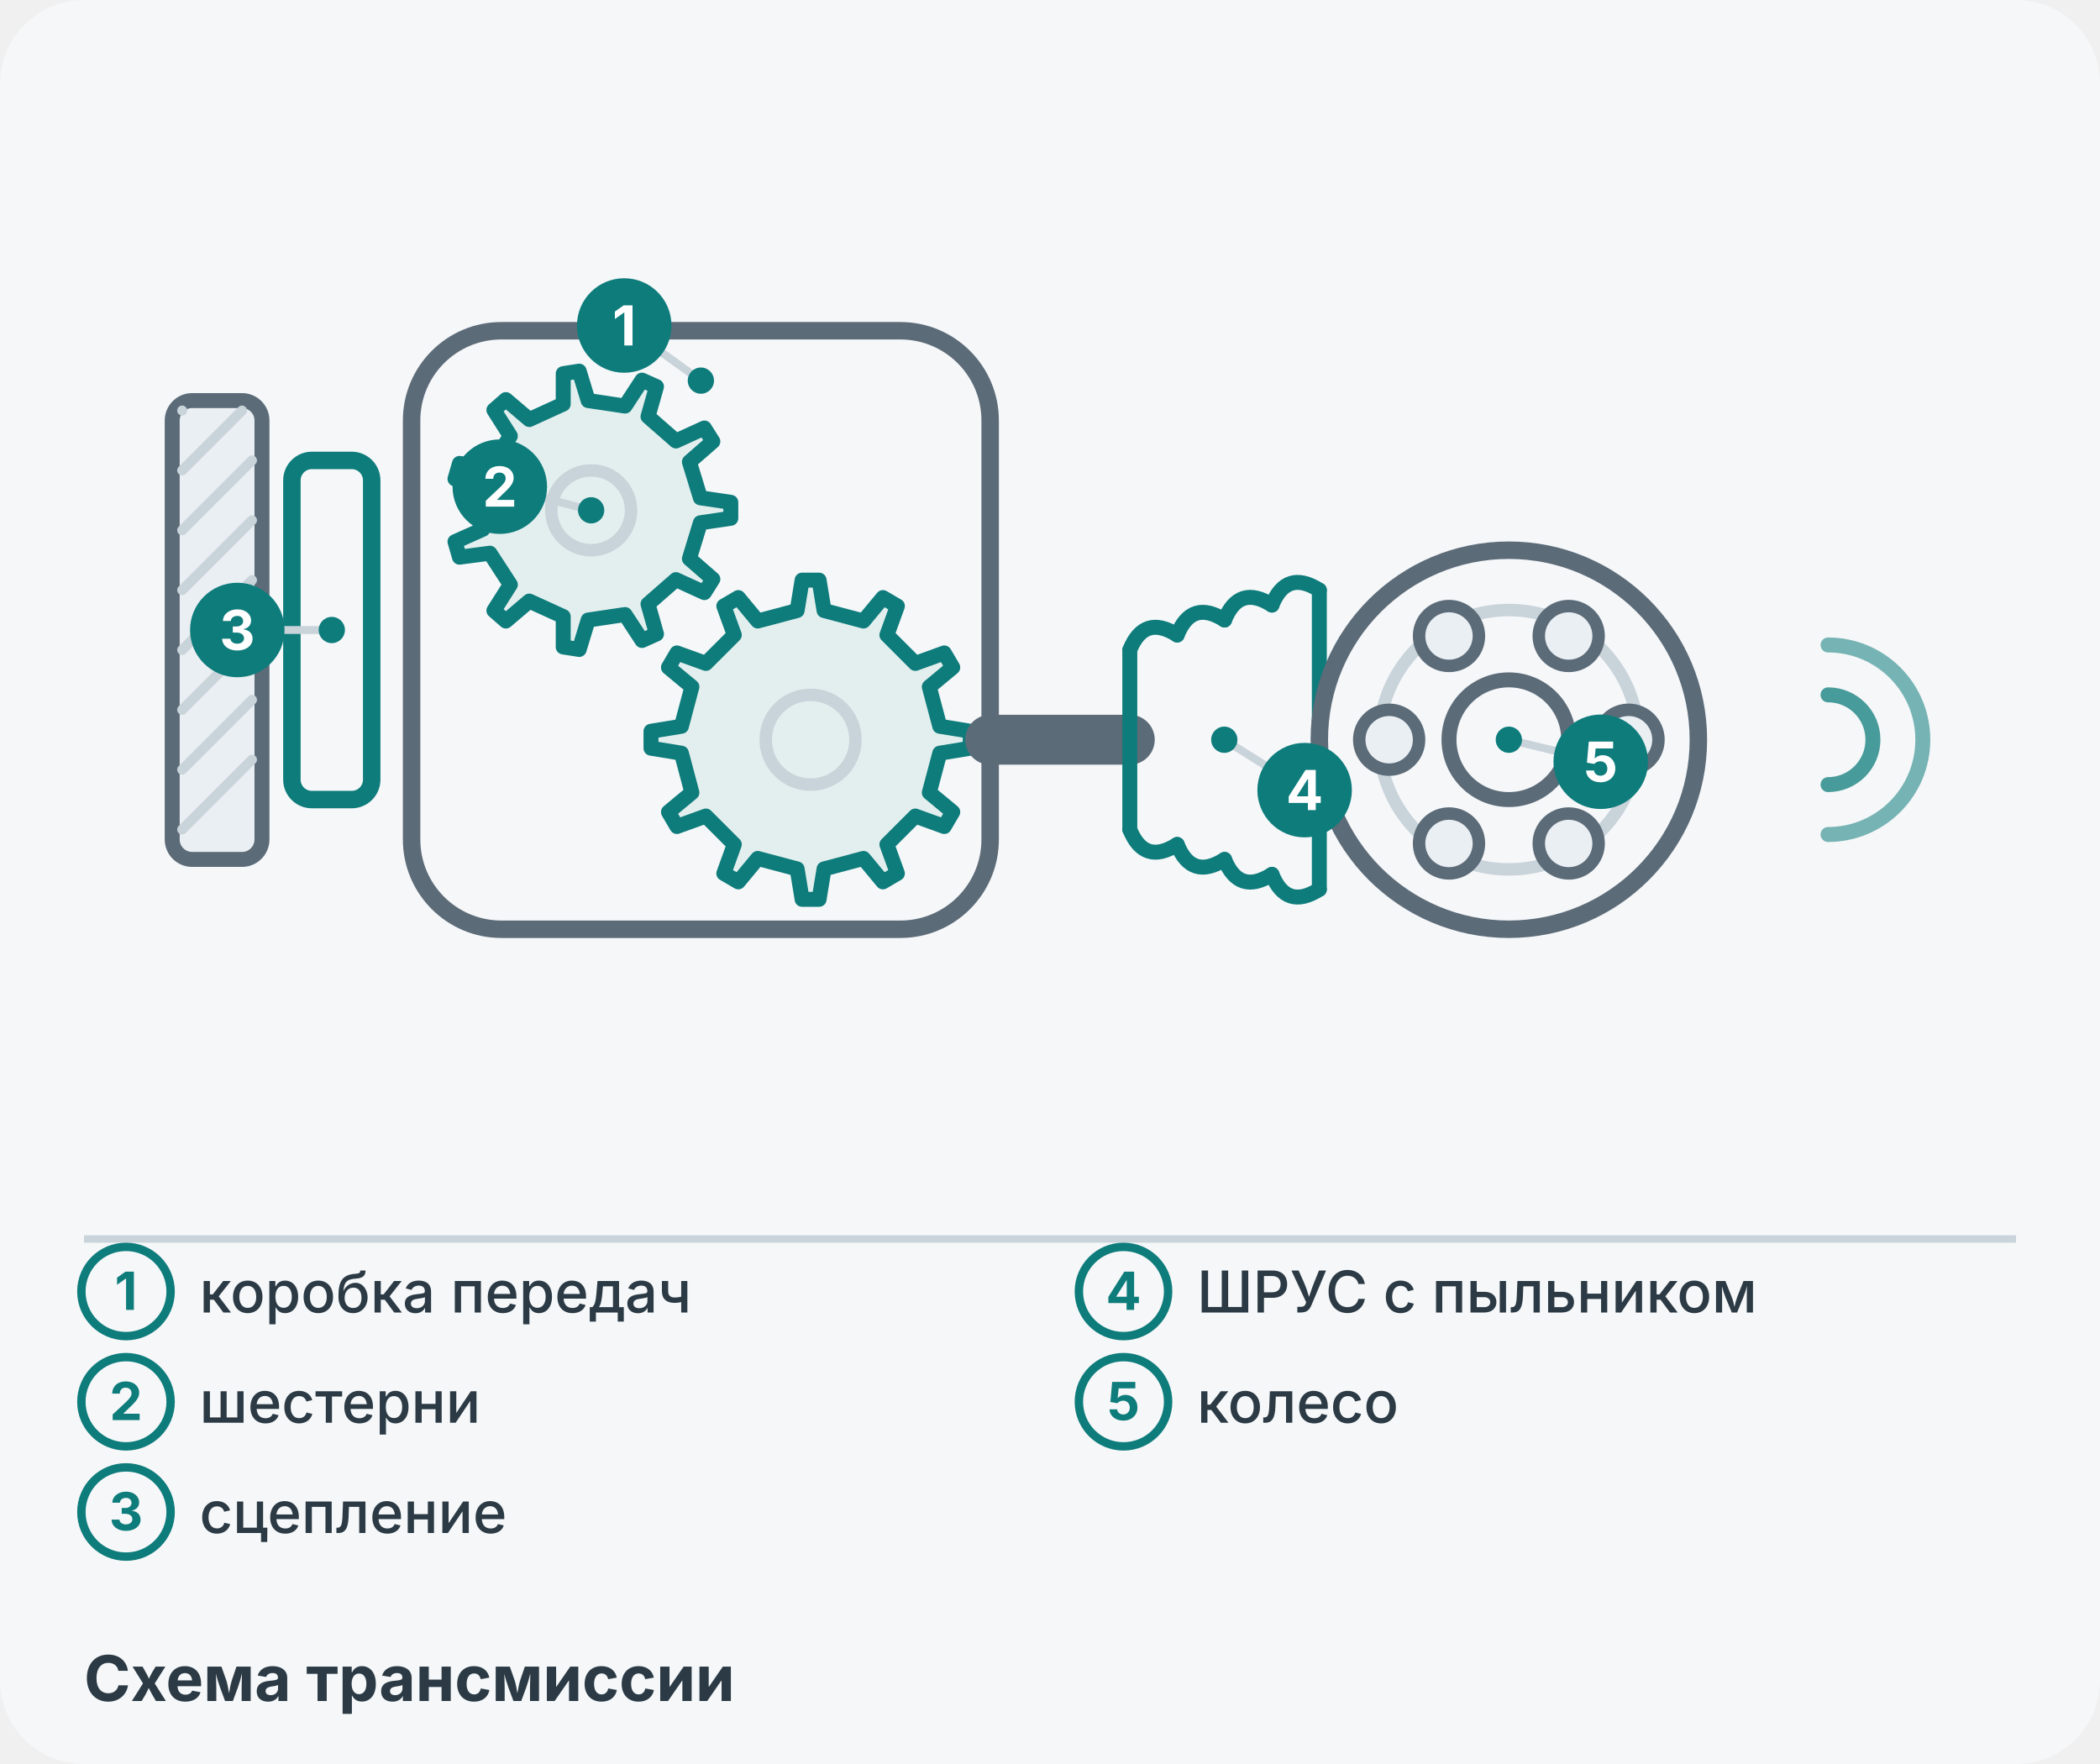
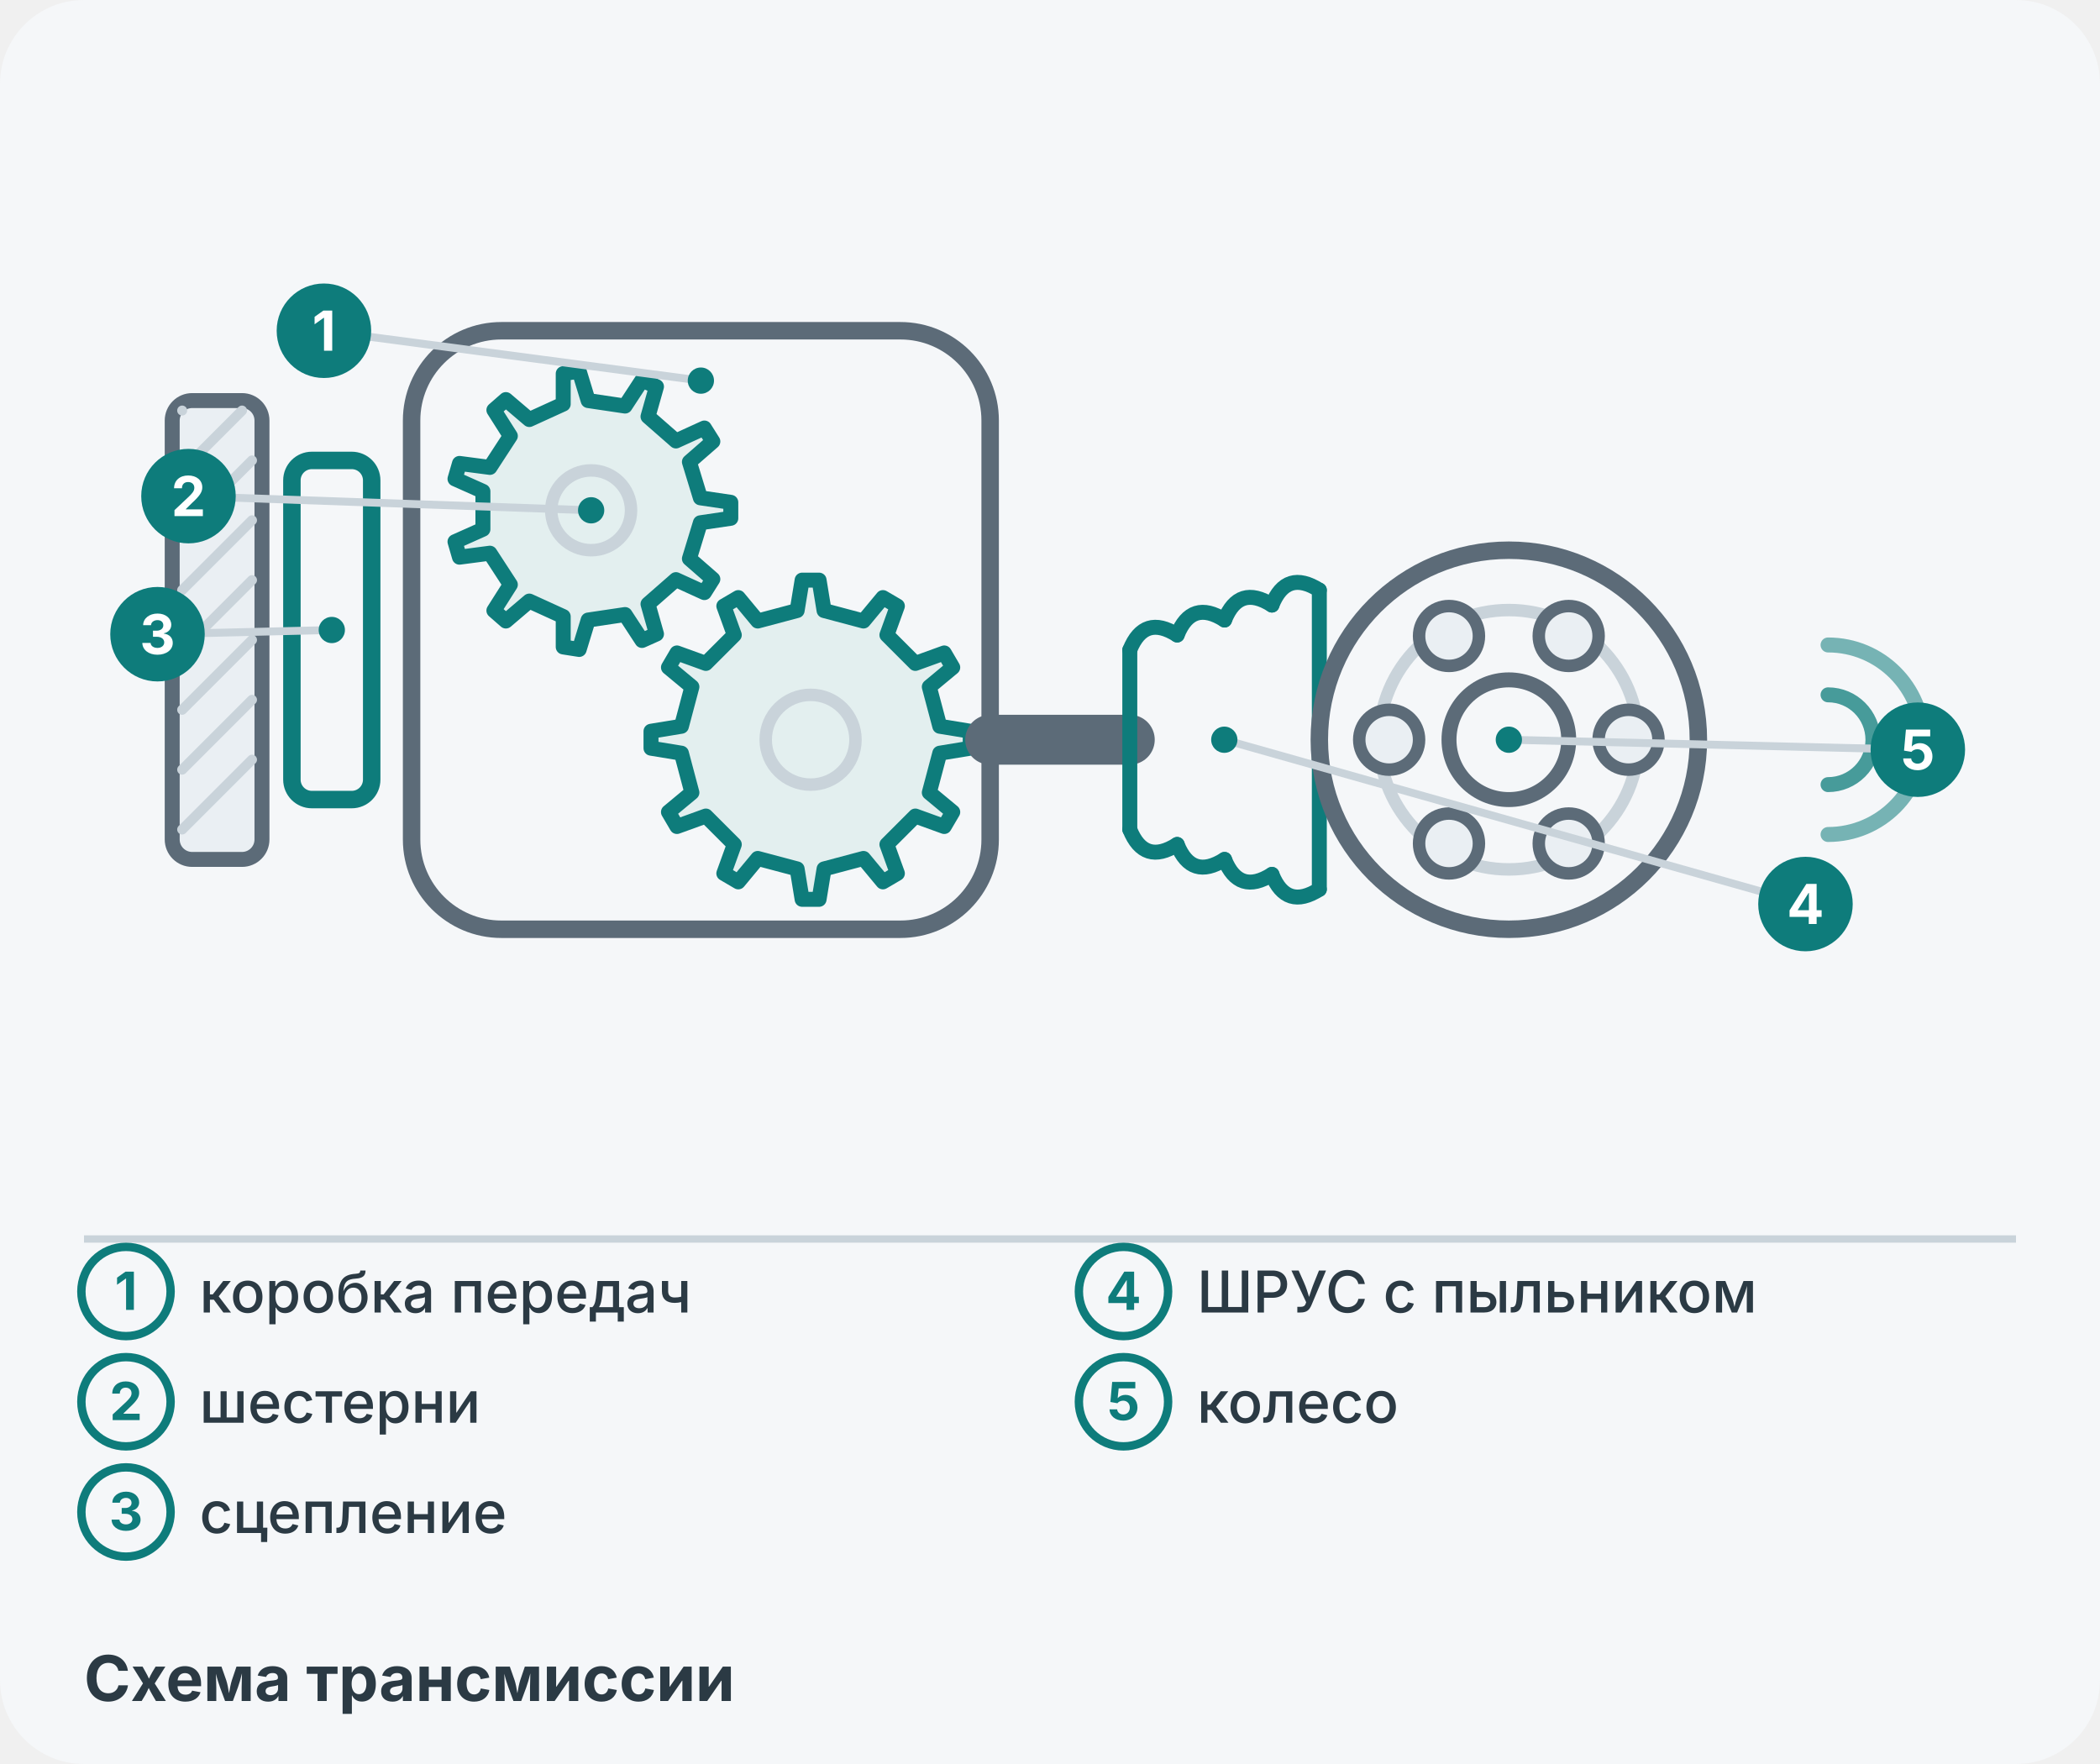
<svg xmlns="http://www.w3.org/2000/svg" viewBox="0 0 400 336" role="img" aria-label="Схема трансмиссии">
  <rect width="400" height="336" rx="16" fill="#F5F7F9" />
  <g transform="translate(10,6) scale(0.95)">
    <g fill="none" stroke-linecap="round" stroke-linejoin="round">
      <rect x="24.0" y="74.0" width="18.0" height="92.0" rx="4" stroke="#5C6B78" stroke-width="3" fill="#EAEFF3" />
      <path d="M 26.0 76.0 L 26.0 76.0" stroke="#C9D3DA" stroke-width="2" />
      <path d="M 38.0 76.0 L 26.0 88.0" stroke="#C9D3DA" stroke-width="2" />
      <path d="M 40.0 86.0 L 26.0 100.0" stroke="#C9D3DA" stroke-width="2" />
      <path d="M 40.0 98.0 L 26.0 112.0" stroke="#C9D3DA" stroke-width="2" />
      <path d="M 40.0 110.0 L 26.0 124.0" stroke="#C9D3DA" stroke-width="2" />
      <path d="M 40.0 122.0 L 26.0 136.0" stroke="#C9D3DA" stroke-width="2" />
      <path d="M 40.0 134.0 L 26.0 148.0" stroke="#C9D3DA" stroke-width="2" />
      <path d="M 40.0 146.0 L 26.0 160.0" stroke="#C9D3DA" stroke-width="2" />
      <rect x="48.0" y="86.0" width="16.0" height="68.0" rx="4" stroke="#0E7C7B" stroke-width="3.5" fill="none" />
      <rect x="72.0" y="60.0" width="116.0" height="120.0" rx="18" stroke="#5C6B78" stroke-width="3.5" fill="none" />
      <path d="M 129.9 93.5 L 136.0 94.4 L 136.0 97.6 L 129.9 98.5 L 127.7 105.7 L 132.4 109.8 L 130.7 112.5 L 125.0 109.9 L 119.4 114.8 L 121.1 120.8 L 118.2 122.1 L 114.8 116.9 L 107.4 118.0 L 105.6 123.9 L 102.4 123.4 L 102.4 117.3 L 95.6 114.2 L 90.9 118.2 L 88.5 116.1 L 91.8 110.9 L 87.7 104.6 L 81.6 105.4 L 80.7 102.3 L 86.3 99.8 L 86.3 92.2 L 80.7 89.7 L 81.6 86.6 L 87.7 87.4 L 91.8 81.1 L 88.5 75.9 L 90.9 73.8 L 95.6 77.8 L 102.4 74.7 L 102.4 68.6 L 105.6 68.1 L 107.4 74.0 L 114.8 75.1 L 118.2 69.9 L 121.1 71.2 L 119.4 77.2 L 125.0 82.1 L 130.7 79.5 L 132.4 82.2 L 127.7 86.3 Z" stroke="#0E7C7B" stroke-width="3" fill="#E3EFEF" />
      <circle cx="108.0" cy="96.0" r="8.0" stroke="#C9D3DA" stroke-width="2.5" fill="none" />
      <path d="M 177.9 139.3 L 184.0 140.3 L 184.0 143.7 L 177.9 144.7 L 175.8 152.6 L 180.5 156.5 L 178.8 159.4 L 173.0 157.3 L 167.3 163.0 L 169.4 168.8 L 166.5 170.5 L 162.6 165.8 L 154.7 167.9 L 153.7 174.0 L 150.3 174.0 L 149.3 167.9 L 141.4 165.8 L 137.5 170.5 L 134.6 168.8 L 136.7 163.0 L 131.0 157.3 L 125.2 159.4 L 123.5 156.5 L 128.2 152.6 L 126.1 144.7 L 120.0 143.7 L 120.0 140.3 L 126.1 139.3 L 128.2 131.4 L 123.5 127.5 L 125.2 124.6 L 131.0 126.7 L 136.7 121.0 L 134.6 115.2 L 137.5 113.5 L 141.4 118.2 L 149.3 116.1 L 150.3 110.0 L 153.7 110.0 L 154.7 116.1 L 162.6 118.2 L 166.5 113.5 L 169.4 115.2 L 167.3 121.0 L 173.0 126.7 L 178.8 124.6 L 180.5 127.5 L 175.8 131.4 Z" stroke="#0E7C7B" stroke-width="3" fill="#E3EFEF" />
      <circle cx="152.0" cy="142.0" r="9.0" stroke="#C9D3DA" stroke-width="2.5" fill="none" />
      <path d="M 188.0 142.0 L 216.0 142.0" stroke="#5C6B78" stroke-width="10" />
      <path d="M 216.0 124.0 Q 218.9 116.8 225.5 121.0" stroke="#0E7C7B" stroke-width="3" fill="none" />
      <path d="M 225.5 121.0 Q 228.4 113.8 235.0 118.0" stroke="#0E7C7B" stroke-width="3" fill="none" />
      <path d="M 235.0 118.0 Q 237.9 110.8 244.5 115.0" stroke="#0E7C7B" stroke-width="3" fill="none" />
      <path d="M 244.5 115.0 Q 247.4 107.8 254.0 112.0" stroke="#0E7C7B" stroke-width="3" fill="none" />
      <path d="M 216.0 160.0 Q 218.9 167.2 225.5 163.0" stroke="#0E7C7B" stroke-width="3" fill="none" />
      <path d="M 225.5 163.0 Q 228.4 170.2 235.0 166.0" stroke="#0E7C7B" stroke-width="3" fill="none" />
      <path d="M 235.0 166.0 Q 237.9 173.2 244.5 169.0" stroke="#0E7C7B" stroke-width="3" fill="none" />
      <path d="M 244.5 169.0 Q 247.4 176.2 254.0 172.0" stroke="#0E7C7B" stroke-width="3" fill="none" />
      <path d="M 216.0 124.0 L 216.0 160.0" stroke="#0E7C7B" stroke-width="3" />
      <path d="M 254.0 112.0 L 254.0 172.0" stroke="#0E7C7B" stroke-width="3" />
      <circle cx="292.0" cy="142.0" r="38.0" stroke="#5C6B78" stroke-width="3.5" fill="none" />
      <circle cx="292.0" cy="142.0" r="26.0" stroke="#C9D3DA" stroke-width="2.5" fill="none" />
      <circle cx="316.0" cy="142.0" r="6.0" stroke="#5C6B78" stroke-width="2.5" fill="#EAEFF3" />
      <circle cx="304.0" cy="162.8" r="6.0" stroke="#5C6B78" stroke-width="2.5" fill="#EAEFF3" />
      <circle cx="280.0" cy="162.8" r="6.0" stroke="#5C6B78" stroke-width="2.5" fill="#EAEFF3" />
      <circle cx="268.0" cy="142.0" r="6.0" stroke="#5C6B78" stroke-width="2.5" fill="#EAEFF3" />
      <circle cx="280.0" cy="121.2" r="6.0" stroke="#5C6B78" stroke-width="2.5" fill="#EAEFF3" />
      <circle cx="304.0" cy="121.2" r="6.0" stroke="#5C6B78" stroke-width="2.5" fill="#EAEFF3" />
      <circle cx="292.0" cy="142.0" r="12.0" stroke="#5C6B78" stroke-width="3" fill="none" />
      <path d="M 356 133 A 9 9 0 0 1 356 151" stroke="#0E7C7B" stroke-width="3" opacity="0.75" />
      <path d="M 356 123 A 19 19 0 0 1 356 161" stroke="#0E7C7B" stroke-width="3" opacity="0.55" />
    </g>
  </g>
  <path d="M 16 236 L 384 236" stroke="#C9D3DA" stroke-width="1.4" fill="none" />
  <g fill="none" stroke-linecap="round" stroke-linejoin="round">
-     <path d="M 133.5 72.5 L 118.9 62.0" stroke="#C9D3DA" stroke-width="1.5" fill="none" />
+     <path d="M 133.5 72.5 L 61.7 63.0" stroke="#C9D3DA" stroke-width="1.5" fill="none" />
    <circle cx="133.5" cy="72.5" r="2.5" fill="#0E7C7B" />
-     <circle cx="118.9" cy="62.0" r="9" fill="#0E7C7B" />
-     <text x="118.9" y="65.8" font-family="Manrope, Inter, system-ui, -apple-system, Segoe UI, sans-serif" font-size="10.5" font-weight="700" fill="#FFFFFF" text-anchor="middle">1</text>
-     <path d="M 112.6 97.2 L 95.2 92.7" stroke="#C9D3DA" stroke-width="1.5" fill="none" />
+     <circle cx="61.7" cy="63.0" r="9" fill="#0E7C7B" />
+     <text x="61.7" y="66.8" font-family="Manrope, Inter, system-ui, -apple-system, Segoe UI, sans-serif" font-size="10.5" font-weight="700" fill="#FFFFFF" text-anchor="middle">1</text>
+     <path d="M 112.6 97.2 L 35.9 94.5" stroke="#C9D3DA" stroke-width="1.5" fill="none" />
    <circle cx="112.6" cy="97.2" r="2.5" fill="#0E7C7B" />
-     <circle cx="95.2" cy="92.7" r="9" fill="#0E7C7B" />
-     <text x="95.2" y="96.5" font-family="Manrope, Inter, system-ui, -apple-system, Segoe UI, sans-serif" font-size="10.5" font-weight="700" fill="#FFFFFF" text-anchor="middle">2</text>
-     <path d="M 63.2 120.0 L 45.2 120.0" stroke="#C9D3DA" stroke-width="1.5" fill="none" />
+     <circle cx="35.9" cy="94.5" r="9" fill="#0E7C7B" />
+     <text x="35.9" y="98.3" font-family="Manrope, Inter, system-ui, -apple-system, Segoe UI, sans-serif" font-size="10.5" font-weight="700" fill="#FFFFFF" text-anchor="middle">2</text>
+     <path d="M 63.2 120.0 L 30.0 120.8" stroke="#C9D3DA" stroke-width="1.5" fill="none" />
    <circle cx="63.2" cy="120.0" r="2.5" fill="#0E7C7B" />
-     <circle cx="45.2" cy="120.0" r="9" fill="#0E7C7B" />
-     <text x="45.2" y="123.8" font-family="Manrope, Inter, system-ui, -apple-system, Segoe UI, sans-serif" font-size="10.5" font-weight="700" fill="#FFFFFF" text-anchor="middle">3</text>
-     <path d="M 233.2 140.9 L 248.5 150.5" stroke="#C9D3DA" stroke-width="1.5" fill="none" />
+     <circle cx="30.0" cy="120.8" r="9" fill="#0E7C7B" />
+     <text x="30.0" y="124.6" font-family="Manrope, Inter, system-ui, -apple-system, Segoe UI, sans-serif" font-size="10.5" font-weight="700" fill="#FFFFFF" text-anchor="middle">3</text>
+     <path d="M 233.2 140.9 L 343.9 172.2" stroke="#C9D3DA" stroke-width="1.5" fill="none" />
    <circle cx="233.2" cy="140.9" r="2.5" fill="#0E7C7B" />
-     <circle cx="248.5" cy="150.5" r="9" fill="#0E7C7B" />
-     <text x="248.5" y="154.3" font-family="Manrope, Inter, system-ui, -apple-system, Segoe UI, sans-serif" font-size="10.5" font-weight="700" fill="#FFFFFF" text-anchor="middle">4</text>
-     <path d="M 287.4 140.9 L 304.9 145.1" stroke="#C9D3DA" stroke-width="1.5" fill="none" />
+     <circle cx="343.9" cy="172.2" r="9" fill="#0E7C7B" />
+     <text x="343.9" y="176.0" font-family="Manrope, Inter, system-ui, -apple-system, Segoe UI, sans-serif" font-size="10.5" font-weight="700" fill="#FFFFFF" text-anchor="middle">4</text>
+     <path d="M 287.4 140.9 L 365.3 142.8" stroke="#C9D3DA" stroke-width="1.5" fill="none" />
    <circle cx="287.4" cy="140.9" r="2.5" fill="#0E7C7B" />
-     <circle cx="304.9" cy="145.1" r="9" fill="#0E7C7B" />
-     <text x="304.9" y="148.9" font-family="Manrope, Inter, system-ui, -apple-system, Segoe UI, sans-serif" font-size="10.5" font-weight="700" fill="#FFFFFF" text-anchor="middle">5</text>
+     <circle cx="365.3" cy="142.8" r="9" fill="#0E7C7B" />
+     <text x="365.3" y="146.6" font-family="Manrope, Inter, system-ui, -apple-system, Segoe UI, sans-serif" font-size="10.5" font-weight="700" fill="#FFFFFF" text-anchor="middle">5</text>
    <circle cx="24.0" cy="246.0" r="8.5" fill="#F5F7F9" stroke="#0E7C7B" stroke-width="1.6" />
    <text x="24.0" y="249.5" font-family="Manrope, Inter, system-ui, -apple-system, Segoe UI, sans-serif" font-size="10" font-weight="700" fill="#0E7C7B" text-anchor="middle">1</text>
    <text x="38.0" y="250.0" font-family="Manrope, Inter, system-ui, -apple-system, Segoe UI, sans-serif" font-size="11" font-weight="500" fill="#2B3A44" text-anchor="start">коробка передач</text>
    <circle cx="24.0" cy="267.0" r="8.5" fill="#F5F7F9" stroke="#0E7C7B" stroke-width="1.6" />
    <text x="24.0" y="270.5" font-family="Manrope, Inter, system-ui, -apple-system, Segoe UI, sans-serif" font-size="10" font-weight="700" fill="#0E7C7B" text-anchor="middle">2</text>
    <text x="38.0" y="271.0" font-family="Manrope, Inter, system-ui, -apple-system, Segoe UI, sans-serif" font-size="11" font-weight="500" fill="#2B3A44" text-anchor="start">шестерни</text>
    <circle cx="24.0" cy="288.0" r="8.5" fill="#F5F7F9" stroke="#0E7C7B" stroke-width="1.6" />
    <text x="24.0" y="291.5" font-family="Manrope, Inter, system-ui, -apple-system, Segoe UI, sans-serif" font-size="10" font-weight="700" fill="#0E7C7B" text-anchor="middle">3</text>
    <text x="38.0" y="292.0" font-family="Manrope, Inter, system-ui, -apple-system, Segoe UI, sans-serif" font-size="11" font-weight="500" fill="#2B3A44" text-anchor="start">сцепление</text>
    <circle cx="214.0" cy="246.0" r="8.5" fill="#F5F7F9" stroke="#0E7C7B" stroke-width="1.6" />
    <text x="214.0" y="249.5" font-family="Manrope, Inter, system-ui, -apple-system, Segoe UI, sans-serif" font-size="10" font-weight="700" fill="#0E7C7B" text-anchor="middle">4</text>
    <text x="228.0" y="250.0" font-family="Manrope, Inter, system-ui, -apple-system, Segoe UI, sans-serif" font-size="11" font-weight="500" fill="#2B3A44" text-anchor="start">ШРУС с пыльником</text>
    <circle cx="214.0" cy="267.0" r="8.5" fill="#F5F7F9" stroke="#0E7C7B" stroke-width="1.6" />
    <text x="214.0" y="270.5" font-family="Manrope, Inter, system-ui, -apple-system, Segoe UI, sans-serif" font-size="10" font-weight="700" fill="#0E7C7B" text-anchor="middle">5</text>
    <text x="228.0" y="271.0" font-family="Manrope, Inter, system-ui, -apple-system, Segoe UI, sans-serif" font-size="11" font-weight="500" fill="#2B3A44" text-anchor="start">колесо</text>
  </g>
  <text x="16.0" y="324.0" font-family="Manrope, Inter, system-ui, -apple-system, Segoe UI, sans-serif" font-size="12" font-weight="700" fill="#2B3A44" text-anchor="start">Схема трансмиссии</text>
</svg>
